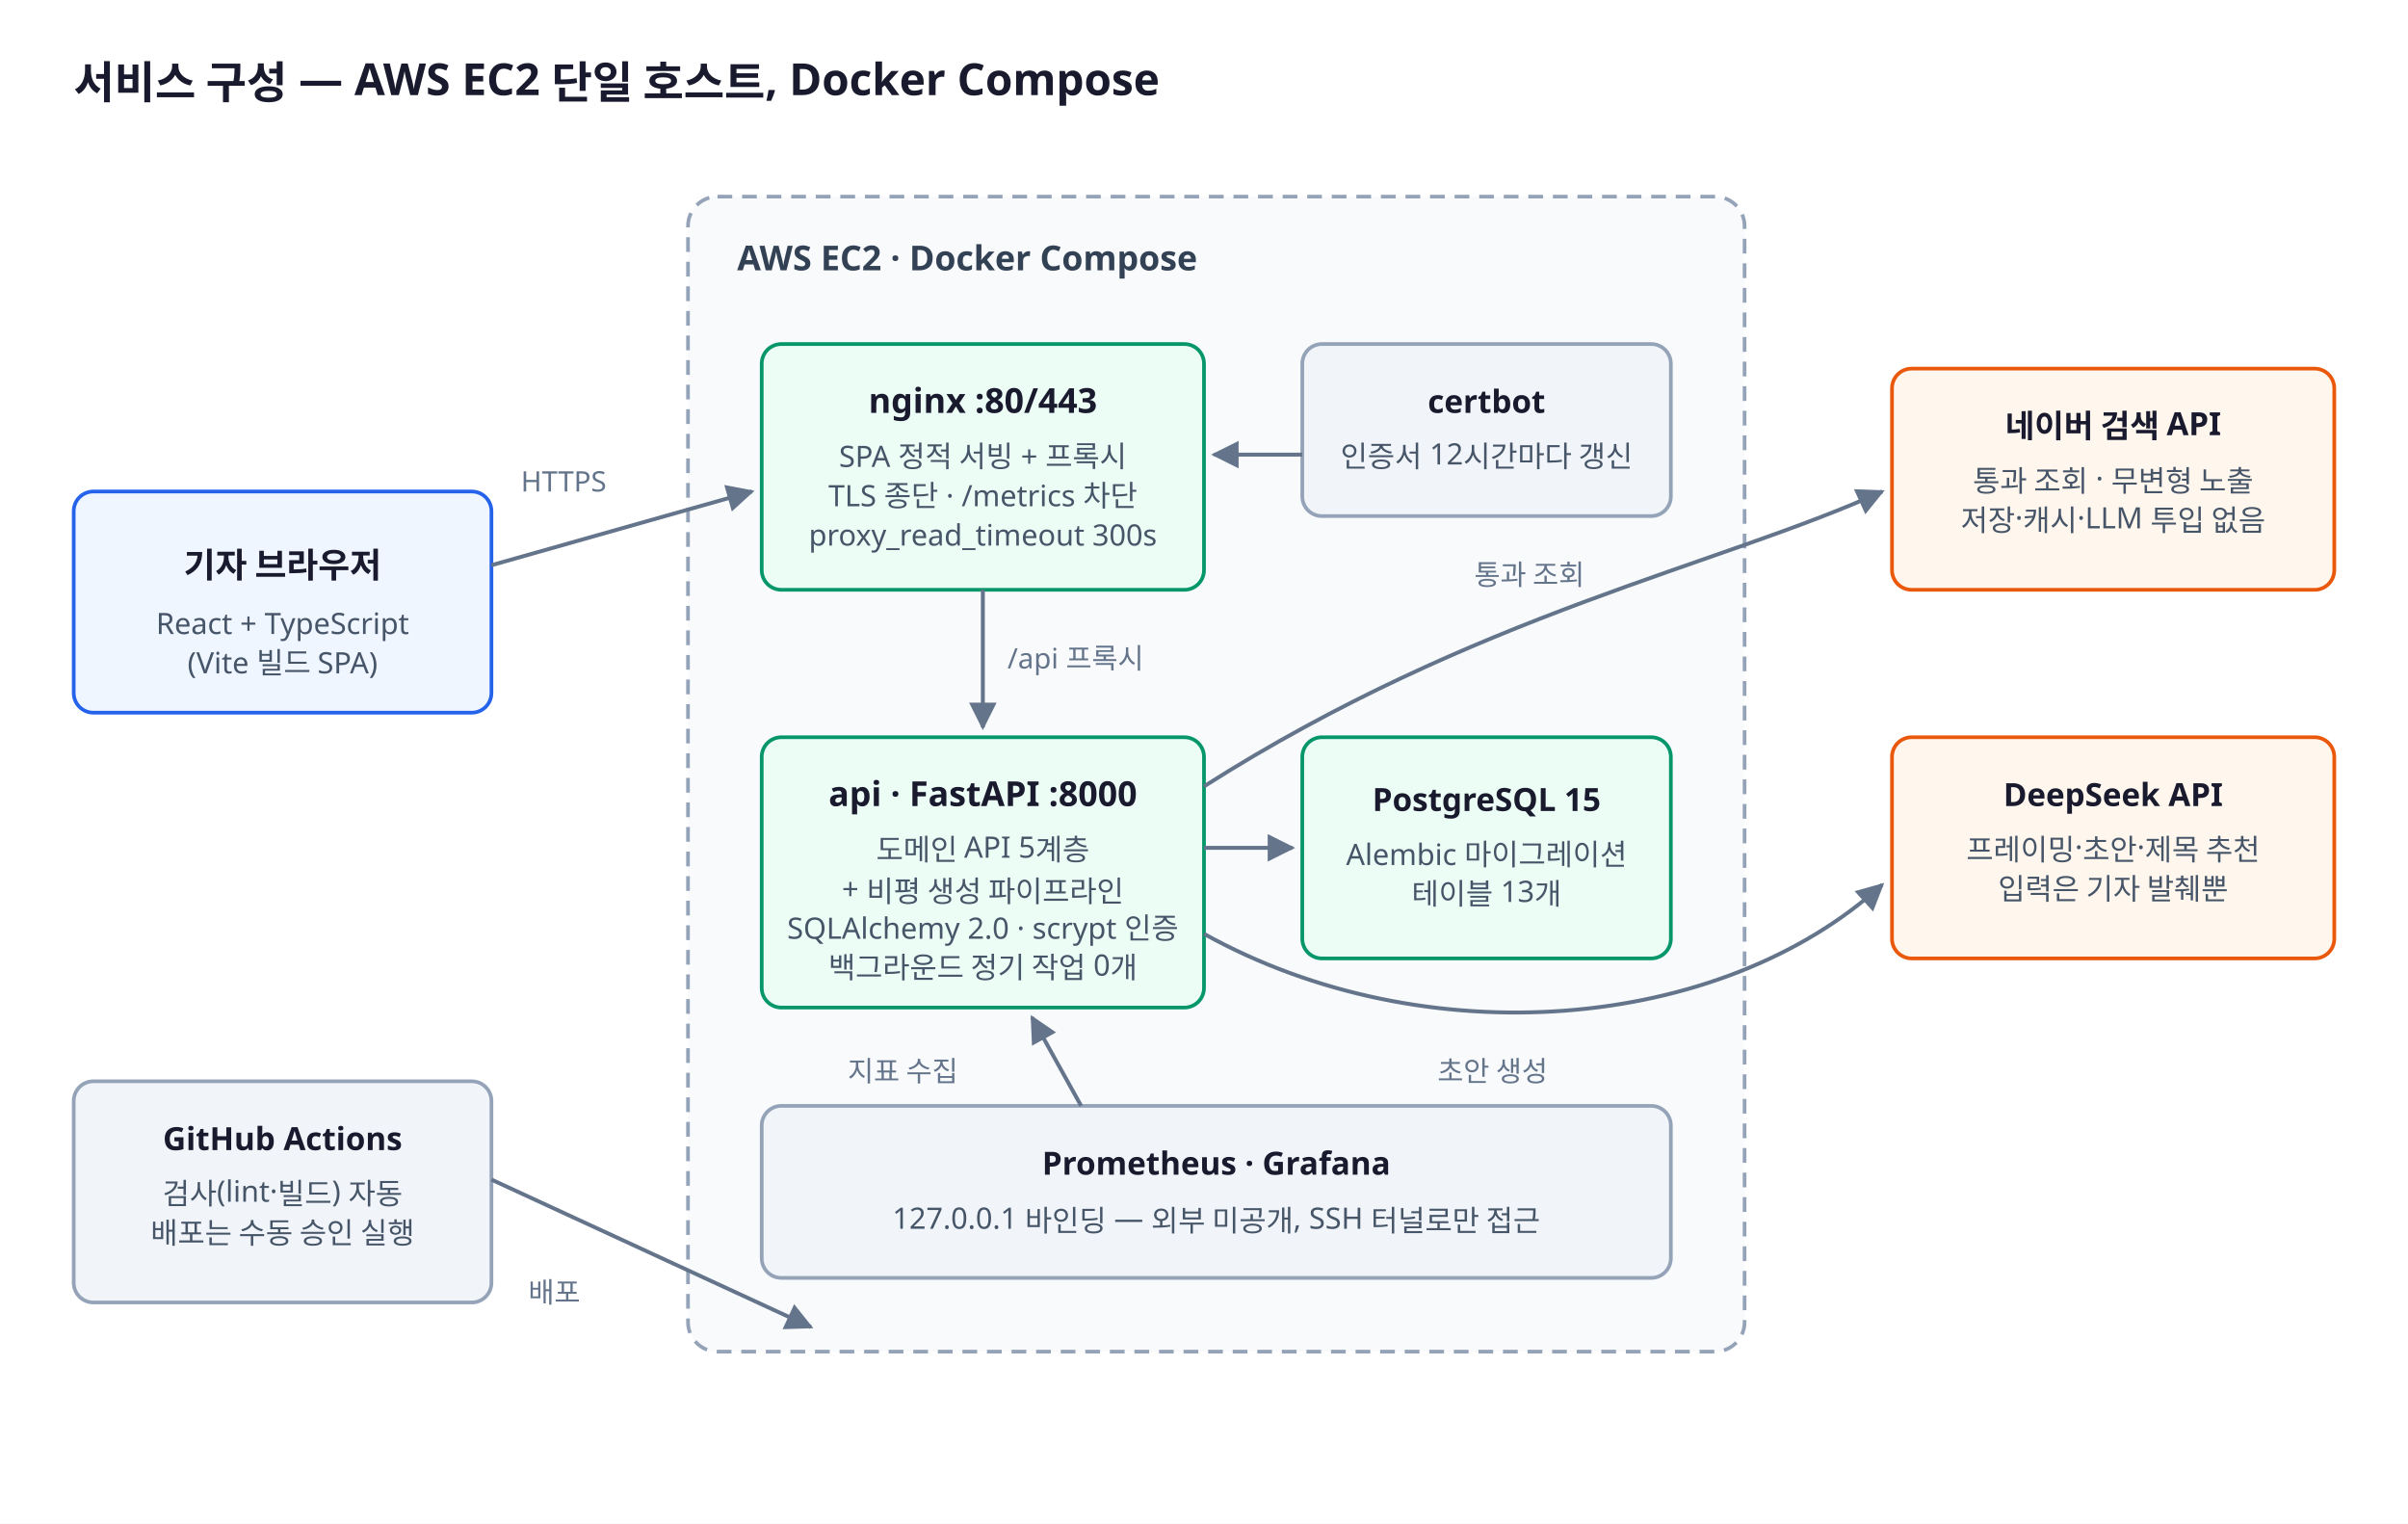
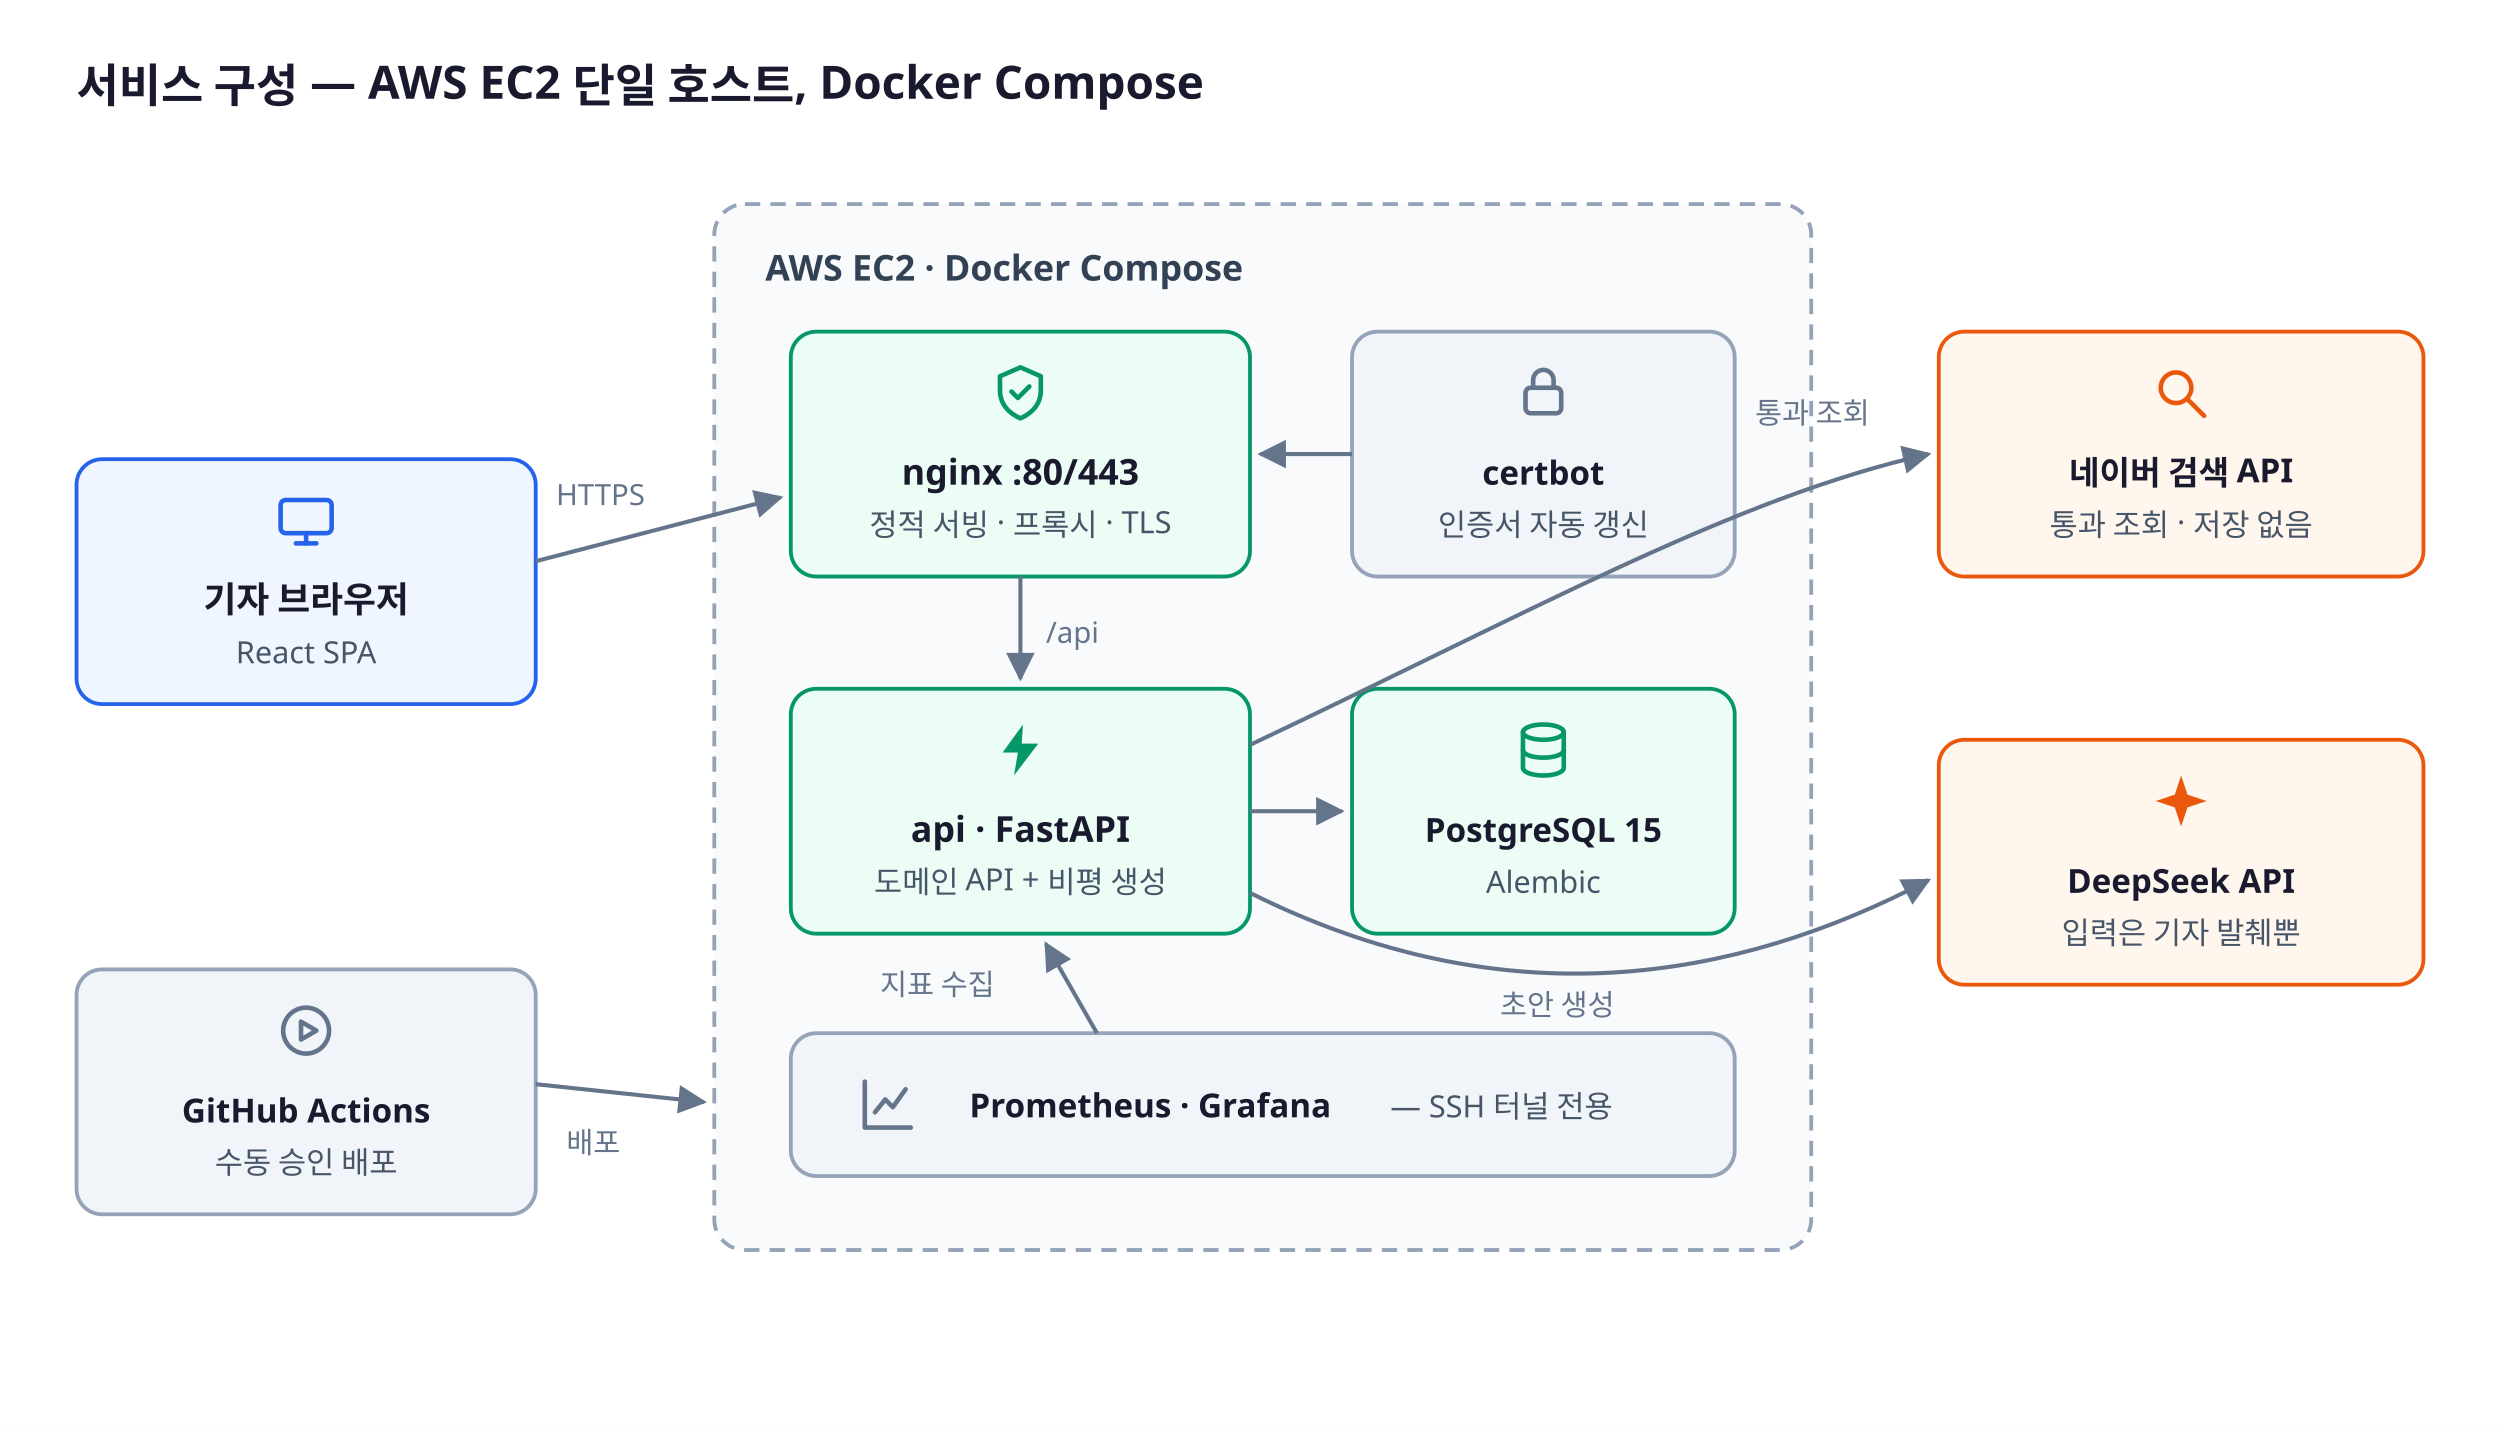
- <svg xmlns="http://www.w3.org/2000/svg" viewBox="0 0 980 620" font-family="'Malgun Gothic','Apple SD Gothic Neo','Noto Sans KR',sans-serif">
-   <rect width="980" height="620" fill="#ffffff" />
+ <svg xmlns="http://www.w3.org/2000/svg" viewBox="0 0 980 560" font-family="'Malgun Gothic','Apple SD Gothic Neo','Noto Sans KR',sans-serif">
+   <rect width="980" height="560" fill="#ffffff" />
  <text x="30" y="40" font-size="18" font-weight="700" fill="#1a1a2e">서비스 구성 — AWS EC2 단일 호스트, Docker Compose</text>
  <defs>
    <marker id="b" viewBox="0 0 10 10" refX="9" refY="5" markerWidth="7" markerHeight="7" orient="auto-start-reverse">
      <path d="M0,0 L10,5 L0,10 z" fill="#64748b" />
    </marker>
+     <g id="i-monitor" fill="none" stroke-width="1.8" stroke-linecap="round" stroke-linejoin="round">
+       <rect x="2" y="4" width="20" height="13" rx="2" />
+       <line x1="8" y1="21" x2="16" y2="21" />
+       <line x1="12" y1="17" x2="12" y2="21" />
+     </g>
+     <g id="i-shield" fill="none" stroke-width="1.8" stroke-linecap="round" stroke-linejoin="round">
+       <path d="M12 2 L20 5.5 V11 C20 16.5 16.5 20 12 22 C7.5 20 4 16.5 4 11 V5.5 Z" />
+       <path d="M8.5 11.5 L11 14 L15.5 9.5" />
+     </g>
+     <g id="i-lock" fill="none" stroke-width="1.8" stroke-linecap="round" stroke-linejoin="round">
+       <rect x="5" y="10" width="14" height="10" rx="2" />
+       <path d="M8 10 V7 a4 4 0 0 1 8 0 V10" />
+     </g>
+     <g id="i-bolt" stroke="none">
+       <path d="M13 2 L5 13 H11 L9.5 22 L19 9.5 H12.5 Z" />
+     </g>
+     <g id="i-db" fill="none" stroke-width="1.8" stroke-linecap="round" stroke-linejoin="round">
+       <ellipse cx="12" cy="5" rx="8" ry="3" />
+       <path d="M4 5 V19 C4 20.7 7.6 22 12 22 C16.4 22 20 20.7 20 19 V5" />
+       <path d="M4 12 C4 13.7 7.6 15 12 15 C16.4 15 20 13.7 20 12" />
+     </g>
+     <g id="i-chart" fill="none" stroke-width="1.8" stroke-linecap="round" stroke-linejoin="round">
+       <path d="M3 3 V21 H21" />
+       <path d="M7 15 L11 10 L14 13 L19 6" />
+     </g>
+     <g id="i-search" fill="none" stroke-width="1.8" stroke-linecap="round">
+       <circle cx="10" cy="10" r="6" />
+       <line x1="14.5" y1="14.5" x2="21" y2="21" />
+     </g>
+     <g id="i-spark" stroke="none">
+       <path d="M12 2 L14.5 9.5 L22 12 L14.5 14.5 L12 22 L9.5 14.5 L2 12 L9.5 9.5 Z" />
+     </g>
+     <g id="i-play" fill="none" stroke-width="1.8" stroke-linecap="round" stroke-linejoin="round">
+       <circle cx="12" cy="12" r="9" />
+       <path d="M10 8.5 L16 12 L10 15.5 Z" />
+     </g>
  </defs>
-   <rect x="30" y="200" width="170" height="90" rx="8" fill="#eff6ff" stroke="#2563eb" stroke-width="1.5" />
-   <text x="115" y="235" text-anchor="middle" font-size="14" font-weight="700" fill="#1a1a2e">기자 브라우저</text>
-   <text x="115" y="258" text-anchor="middle" font-size="12" fill="#475569">React + TypeScript</text>
-   <text x="115" y="274" text-anchor="middle" font-size="12" fill="#475569">(Vite 빌드 SPA)</text>
-   <rect x="280" y="80" width="430" height="470" rx="12" fill="#f8fafc" stroke="#94a3b8" stroke-width="1.5" stroke-dasharray="6 4" />
+   <rect x="30" y="180" width="180" height="96" rx="10" fill="#eff6ff" stroke="#2563eb" stroke-width="1.5" />
+   <use href="#i-monitor" x="108" y="192" stroke="#2563eb" />
+   <text x="120" y="240" text-anchor="middle" font-size="14" font-weight="700" fill="#1a1a2e">기자 브라우저</text>
+   <text x="120" y="260" text-anchor="middle" font-size="12" fill="#475569">React SPA</text>
+   <rect x="280" y="80" width="430" height="410" rx="12" fill="#f8fafc" stroke="#94a3b8" stroke-width="1.5" stroke-dasharray="6 4" />
  <text x="300" y="110" font-size="14" font-weight="700" fill="#334155">AWS EC2 · Docker Compose</text>
-   <rect x="310" y="140" width="180" height="100" rx="8" fill="#ecfdf5" stroke="#059669" stroke-width="1.5" />
-   <text x="400" y="168" text-anchor="middle" font-size="14" font-weight="700" fill="#1a1a2e">nginx :80/443</text>
-   <text x="400" y="190" text-anchor="middle" font-size="12" fill="#475569">SPA 정적 서빙 + 프록시</text>
-   <text x="400" y="206" text-anchor="middle" font-size="12" fill="#475569">TLS 종단 · /metrics 차단</text>
-   <text x="400" y="222" text-anchor="middle" font-size="12" fill="#475569">proxy_read_timeout 300s</text>
-   <rect x="530" y="140" width="150" height="70" rx="8" fill="#f1f5f9" stroke="#94a3b8" stroke-width="1.5" />
-   <text x="605" y="168" text-anchor="middle" font-size="13" font-weight="700" fill="#1a1a2e">certbot</text>
-   <text x="605" y="190" text-anchor="middle" font-size="12" fill="#475569">인증서 12시간마다 갱신</text>
-   <rect x="310" y="300" width="180" height="110" rx="8" fill="#ecfdf5" stroke="#059669" stroke-width="1.5" />
-   <text x="400" y="328" text-anchor="middle" font-size="14" font-weight="700" fill="#1a1a2e">api · FastAPI :8000</text>
-   <text x="400" y="350" text-anchor="middle" font-size="12" fill="#475569">도메인 API 5계층</text>
-   <text x="400" y="366" text-anchor="middle" font-size="12" fill="#475569">+ 비평 생성 파이프라인</text>
-   <text x="400" y="382" text-anchor="middle" font-size="12" fill="#475569">SQLAlchemy 2.0 · scrypt 인증</text>
-   <text x="400" y="398" text-anchor="middle" font-size="12" fill="#475569">백그라운드 정기 작업 0개</text>
-   <rect x="530" y="300" width="150" height="90" rx="8" fill="#ecfdf5" stroke="#059669" stroke-width="1.5" />
+   <rect x="310" y="130" width="180" height="96" rx="10" fill="#ecfdf5" stroke="#059669" stroke-width="1.5" />
+   <use href="#i-shield" x="388" y="142" stroke="#059669" />
+   <text x="400" y="190" text-anchor="middle" font-size="14" font-weight="700" fill="#1a1a2e">nginx :80/443</text>
+   <text x="400" y="210" text-anchor="middle" font-size="12" fill="#475569">정적 서빙 · 프록시 · TLS</text>
+   <rect x="530" y="130" width="150" height="96" rx="10" fill="#f1f5f9" stroke="#94a3b8" stroke-width="1.5" />
+   <use href="#i-lock" x="593" y="142" stroke="#64748b" />
+   <text x="605" y="190" text-anchor="middle" font-size="13" font-weight="700" fill="#1a1a2e">certbot</text>
+   <text x="605" y="210" text-anchor="middle" font-size="12" fill="#475569">인증서 자동 갱신</text>
+   <rect x="310" y="270" width="180" height="96" rx="10" fill="#ecfdf5" stroke="#059669" stroke-width="1.5" />
+   <use href="#i-bolt" x="388" y="282" fill="#059669" />
+   <text x="400" y="330" text-anchor="middle" font-size="14" font-weight="700" fill="#1a1a2e">api · FastAPI</text>
+   <text x="400" y="350" text-anchor="middle" font-size="12" fill="#475569">도메인 API + 비평 생성</text>
+   <rect x="530" y="270" width="150" height="96" rx="10" fill="#ecfdf5" stroke="#059669" stroke-width="1.5" />
+   <use href="#i-db" x="593" y="282" stroke="#059669" />
  <text x="605" y="330" text-anchor="middle" font-size="13" font-weight="700" fill="#1a1a2e">PostgreSQL 15</text>
-   <text x="605" y="352" text-anchor="middle" font-size="12" fill="#475569">Alembic 마이그레이션</text>
-   <text x="605" y="368" text-anchor="middle" font-size="12" fill="#475569">테이블 13개</text>
-   <rect x="310" y="450" width="370" height="70" rx="8" fill="#f1f5f9" stroke="#94a3b8" stroke-width="1.5" />
-   <text x="495" y="478" text-anchor="middle" font-size="13" font-weight="700" fill="#1a1a2e">Prometheus · Grafana</text>
-   <text x="495" y="500" text-anchor="middle" font-size="12" fill="#475569">127.0.0.1 바인딩 — 외부 미공개, SSH 터널로만 접근</text>
-   <rect x="770" y="150" width="180" height="90" rx="8" fill="#fff7ed" stroke="#ea580c" stroke-width="1.5" />
-   <text x="860" y="178" text-anchor="middle" font-size="13" font-weight="700" fill="#1a1a2e">네이버 검색 API</text>
-   <text x="860" y="200" text-anchor="middle" font-size="12" fill="#475569">통과 조회 · 무변형 노출</text>
-   <text x="860" y="216" text-anchor="middle" font-size="12" fill="#475569">저장·캐시·LLM 투입 없음</text>
-   <rect x="770" y="300" width="180" height="90" rx="8" fill="#fff7ed" stroke="#ea580c" stroke-width="1.5" />
-   <text x="860" y="328" text-anchor="middle" font-size="13" font-weight="700" fill="#1a1a2e">DeepSeek API</text>
-   <text x="860" y="350" text-anchor="middle" font-size="12" fill="#475569">프레이밍·초안·제목 추천</text>
-   <text x="860" y="366" text-anchor="middle" font-size="12" fill="#475569">입력은 기자 발췌뿐</text>
-   <rect x="30" y="440" width="170" height="90" rx="8" fill="#f1f5f9" stroke="#94a3b8" stroke-width="1.5" />
-   <text x="115" y="468" text-anchor="middle" font-size="13" font-weight="700" fill="#1a1a2e">GitHub Actions</text>
-   <text x="115" y="490" text-anchor="middle" font-size="12" fill="#475569">검사(lint·빌드) 자동</text>
-   <text x="115" y="506" text-anchor="middle" font-size="12" fill="#475569">배포는 수동 승인 실행</text>
+   <text x="605" y="350" text-anchor="middle" font-size="12" fill="#475569">Alembic</text>
+   <rect x="310" y="405" width="370" height="56" rx="10" fill="#f1f5f9" stroke="#94a3b8" stroke-width="1.5" />
+   <use href="#i-chart" x="336" y="421" stroke="#64748b" />
+   <text x="380" y="438" font-size="13" font-weight="700" fill="#1a1a2e">Prometheus · Grafana</text>
+   <text x="545" y="438" font-size="12" fill="#475569">— SSH 터널 전용</text>
+   <rect x="760" y="130" width="190" height="96" rx="10" fill="#fff7ed" stroke="#ea580c" stroke-width="1.5" />
+   <use href="#i-search" x="843" y="142" stroke="#ea580c" />
+   <text x="855" y="190" text-anchor="middle" font-size="13" font-weight="700" fill="#1a1a2e">네이버 검색 API</text>
+   <text x="855" y="210" text-anchor="middle" font-size="12" fill="#475569">통과 조회 · 저장 없음</text>
+   <rect x="760" y="290" width="190" height="96" rx="10" fill="#fff7ed" stroke="#ea580c" stroke-width="1.5" />
+   <use href="#i-spark" x="843" y="302" fill="#ea580c" />
+   <text x="855" y="350" text-anchor="middle" font-size="13" font-weight="700" fill="#1a1a2e">DeepSeek API</text>
+   <text x="855" y="370" text-anchor="middle" font-size="12" fill="#475569">입력은 기자 발췌뿐</text>
+   <rect x="30" y="380" width="180" height="96" rx="10" fill="#f1f5f9" stroke="#94a3b8" stroke-width="1.5" />
+   <use href="#i-play" x="108" y="392" stroke="#64748b" />
+   <text x="120" y="440" text-anchor="middle" font-size="13" font-weight="700" fill="#1a1a2e">GitHub Actions</text>
+   <text x="120" y="460" text-anchor="middle" font-size="12" fill="#475569">수동 승인 배포</text>
  <g stroke="#64748b" stroke-width="1.6" fill="none" marker-end="url(#b)">
-     <line x1="200" y1="230" x2="306" y2="200" />
-     <line x1="400" y1="240" x2="400" y2="296" />
-     <line x1="490" y1="345" x2="526" y2="345" />
-     <line x1="530" y1="185" x2="494" y2="185" />
-     <line x1="440" y1="450" x2="420" y2="414" />
-     <path d="M 490 320 C 600 250 700 230 766 200" />
-     <path d="M 490 380 C 580 430 700 420 766 360" />
-     <line x1="200" y1="480" x2="330" y2="540" />
+     <line x1="210" y1="220" x2="306" y2="195" />
+     <line x1="400" y1="226" x2="400" y2="266" />
+     <line x1="490" y1="318" x2="526" y2="318" />
+     <line x1="530" y1="178" x2="494" y2="178" />
+     <line x1="430" y1="405" x2="410" y2="370" />
+     <path d="M 490 292 C 600 240 680 195 756 178" />
+     <path d="M 490 350 C 590 400 680 385 756 345" />
+     <line x1="210" y1="425" x2="276" y2="432" />
  </g>
  <g font-size="11.5" fill="#64748b">
-     <text x="212" y="200">HTTPS</text>
-     <text x="410" y="272">/api 프록시</text>
-     <text x="600" y="238">통과 조회</text>
-     <text x="585" y="440">초안 생성</text>
-     <text x="345" y="440">지표 수집</text>
-     <text x="215" y="530">배포</text>
+     <text x="218" y="198">HTTPS</text>
+     <text x="410" y="252">/api</text>
+     <text x="688" y="166">통과 조회</text>
+     <text x="588" y="398">초안 생성</text>
+     <text x="222" y="452">배포</text>
+     <text x="345" y="390">지표 수집</text>
  </g>
</svg>
